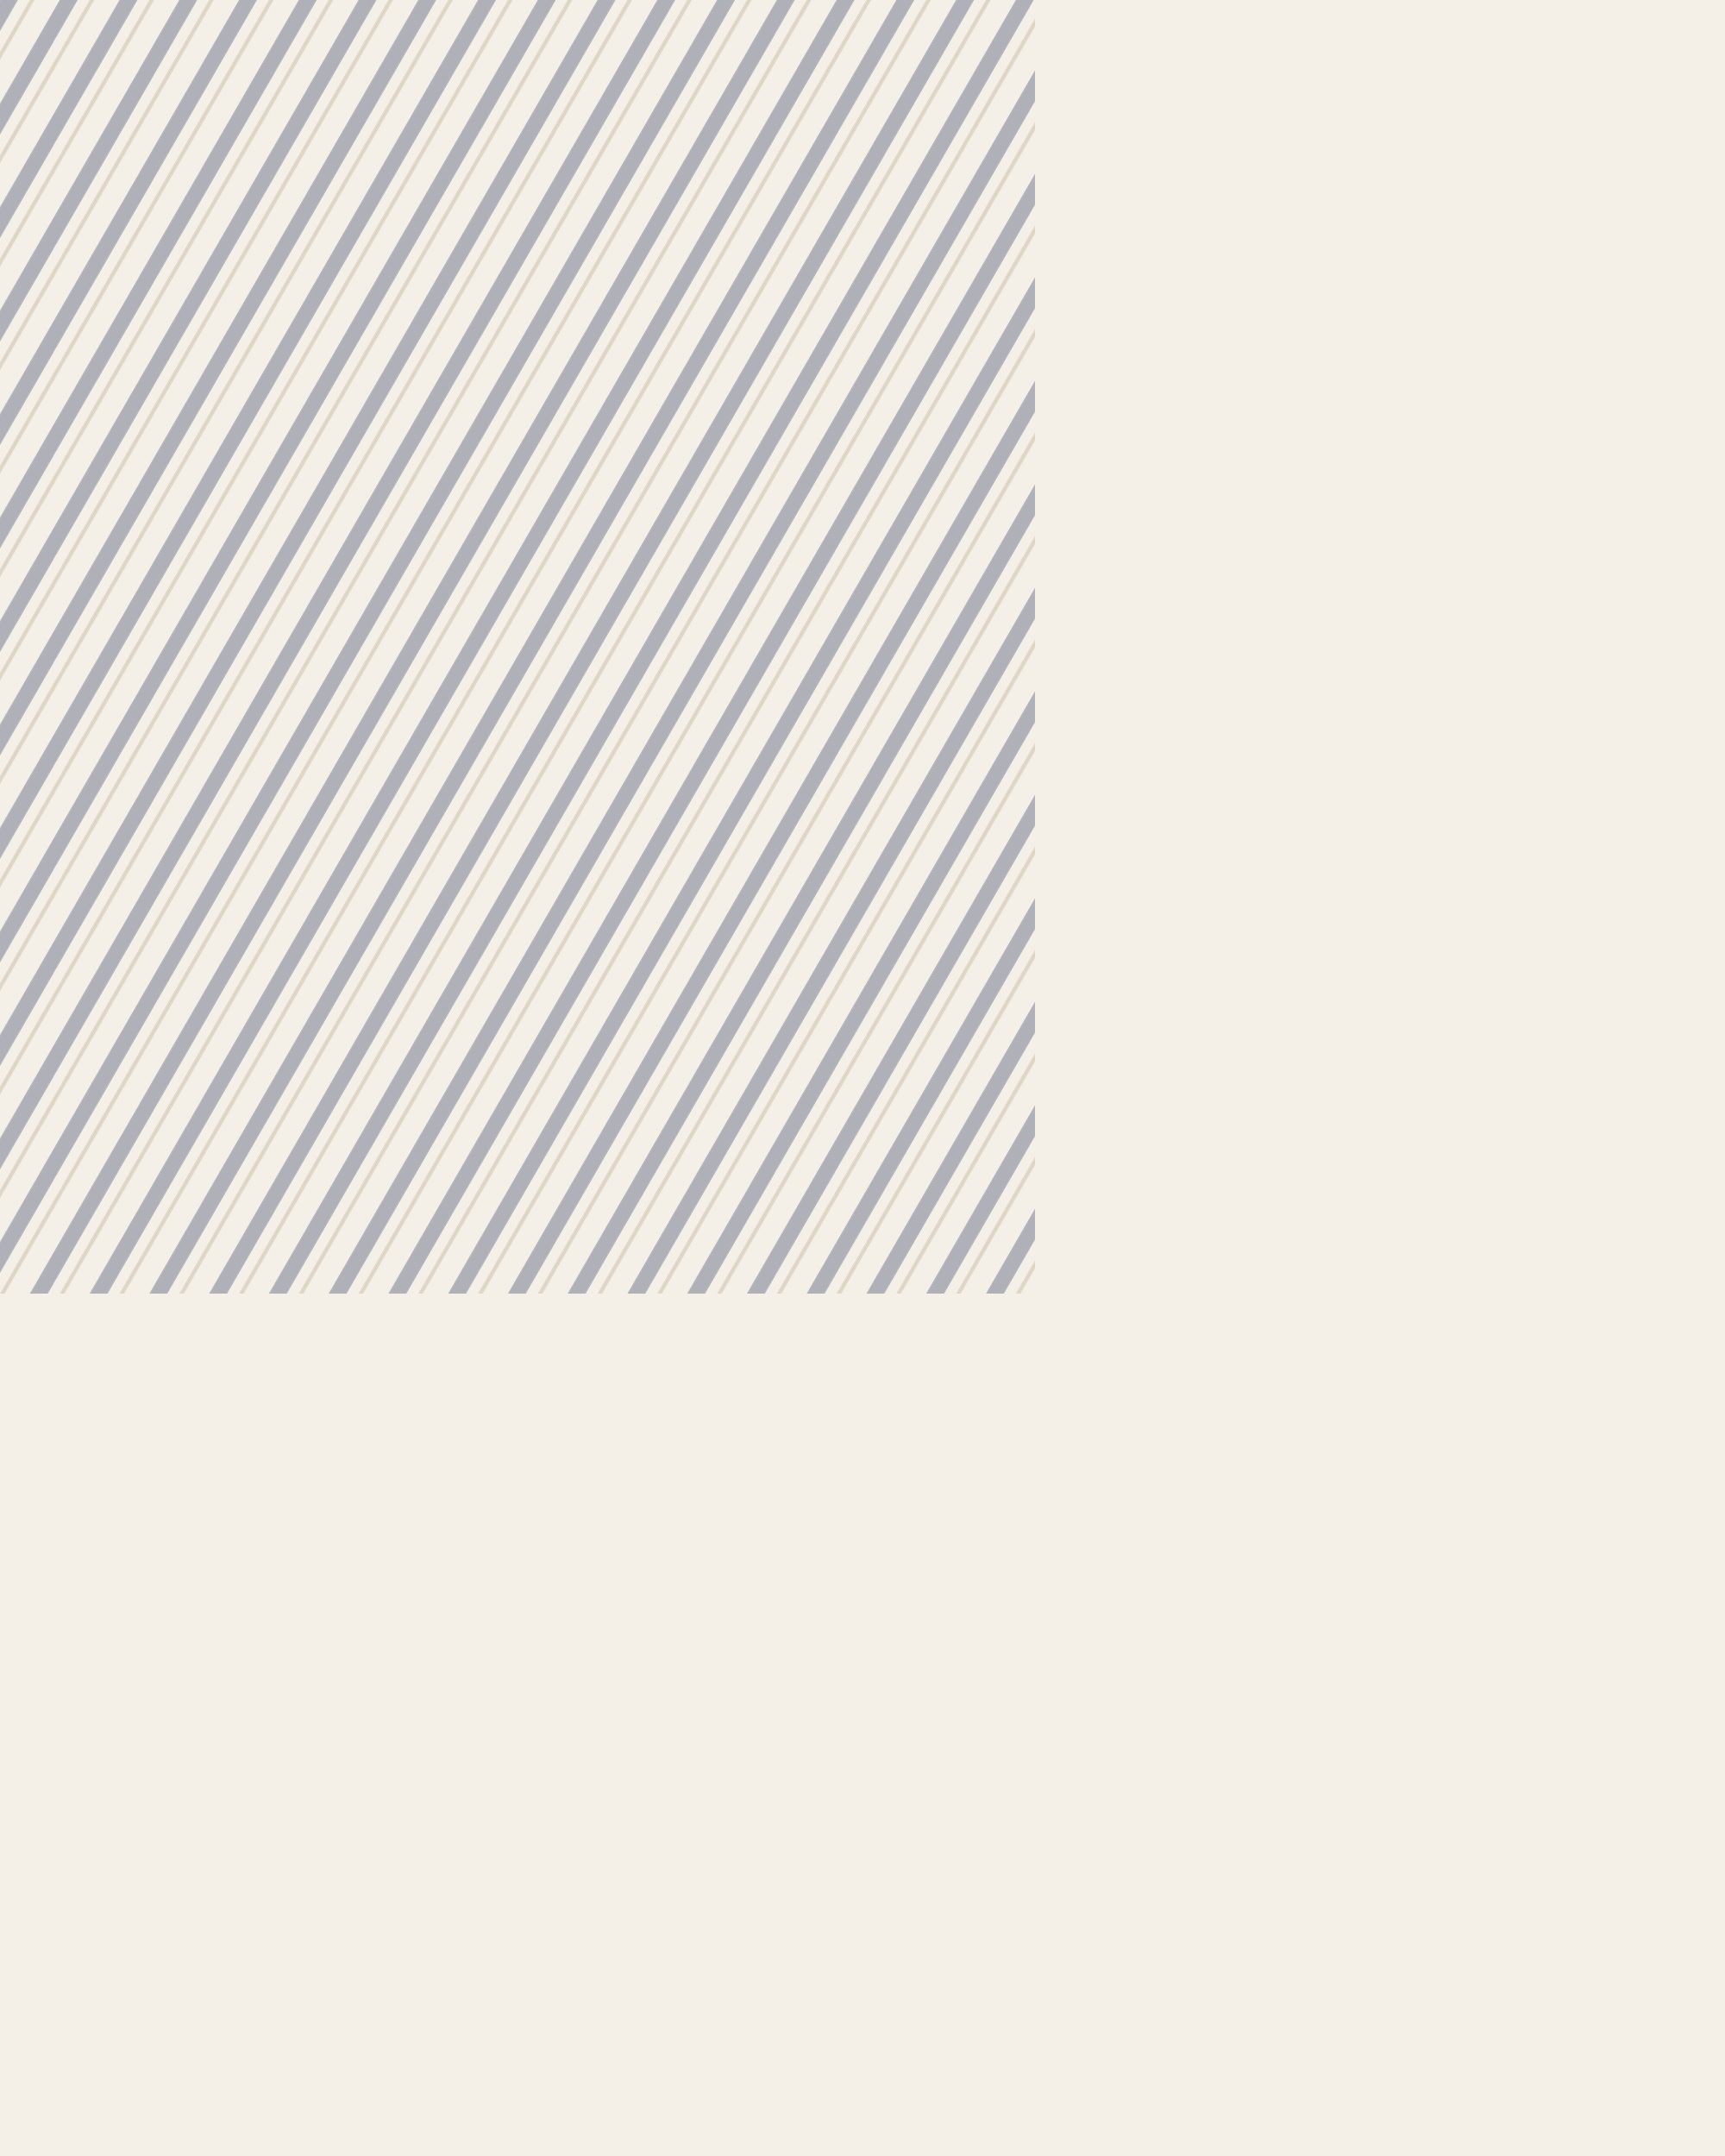
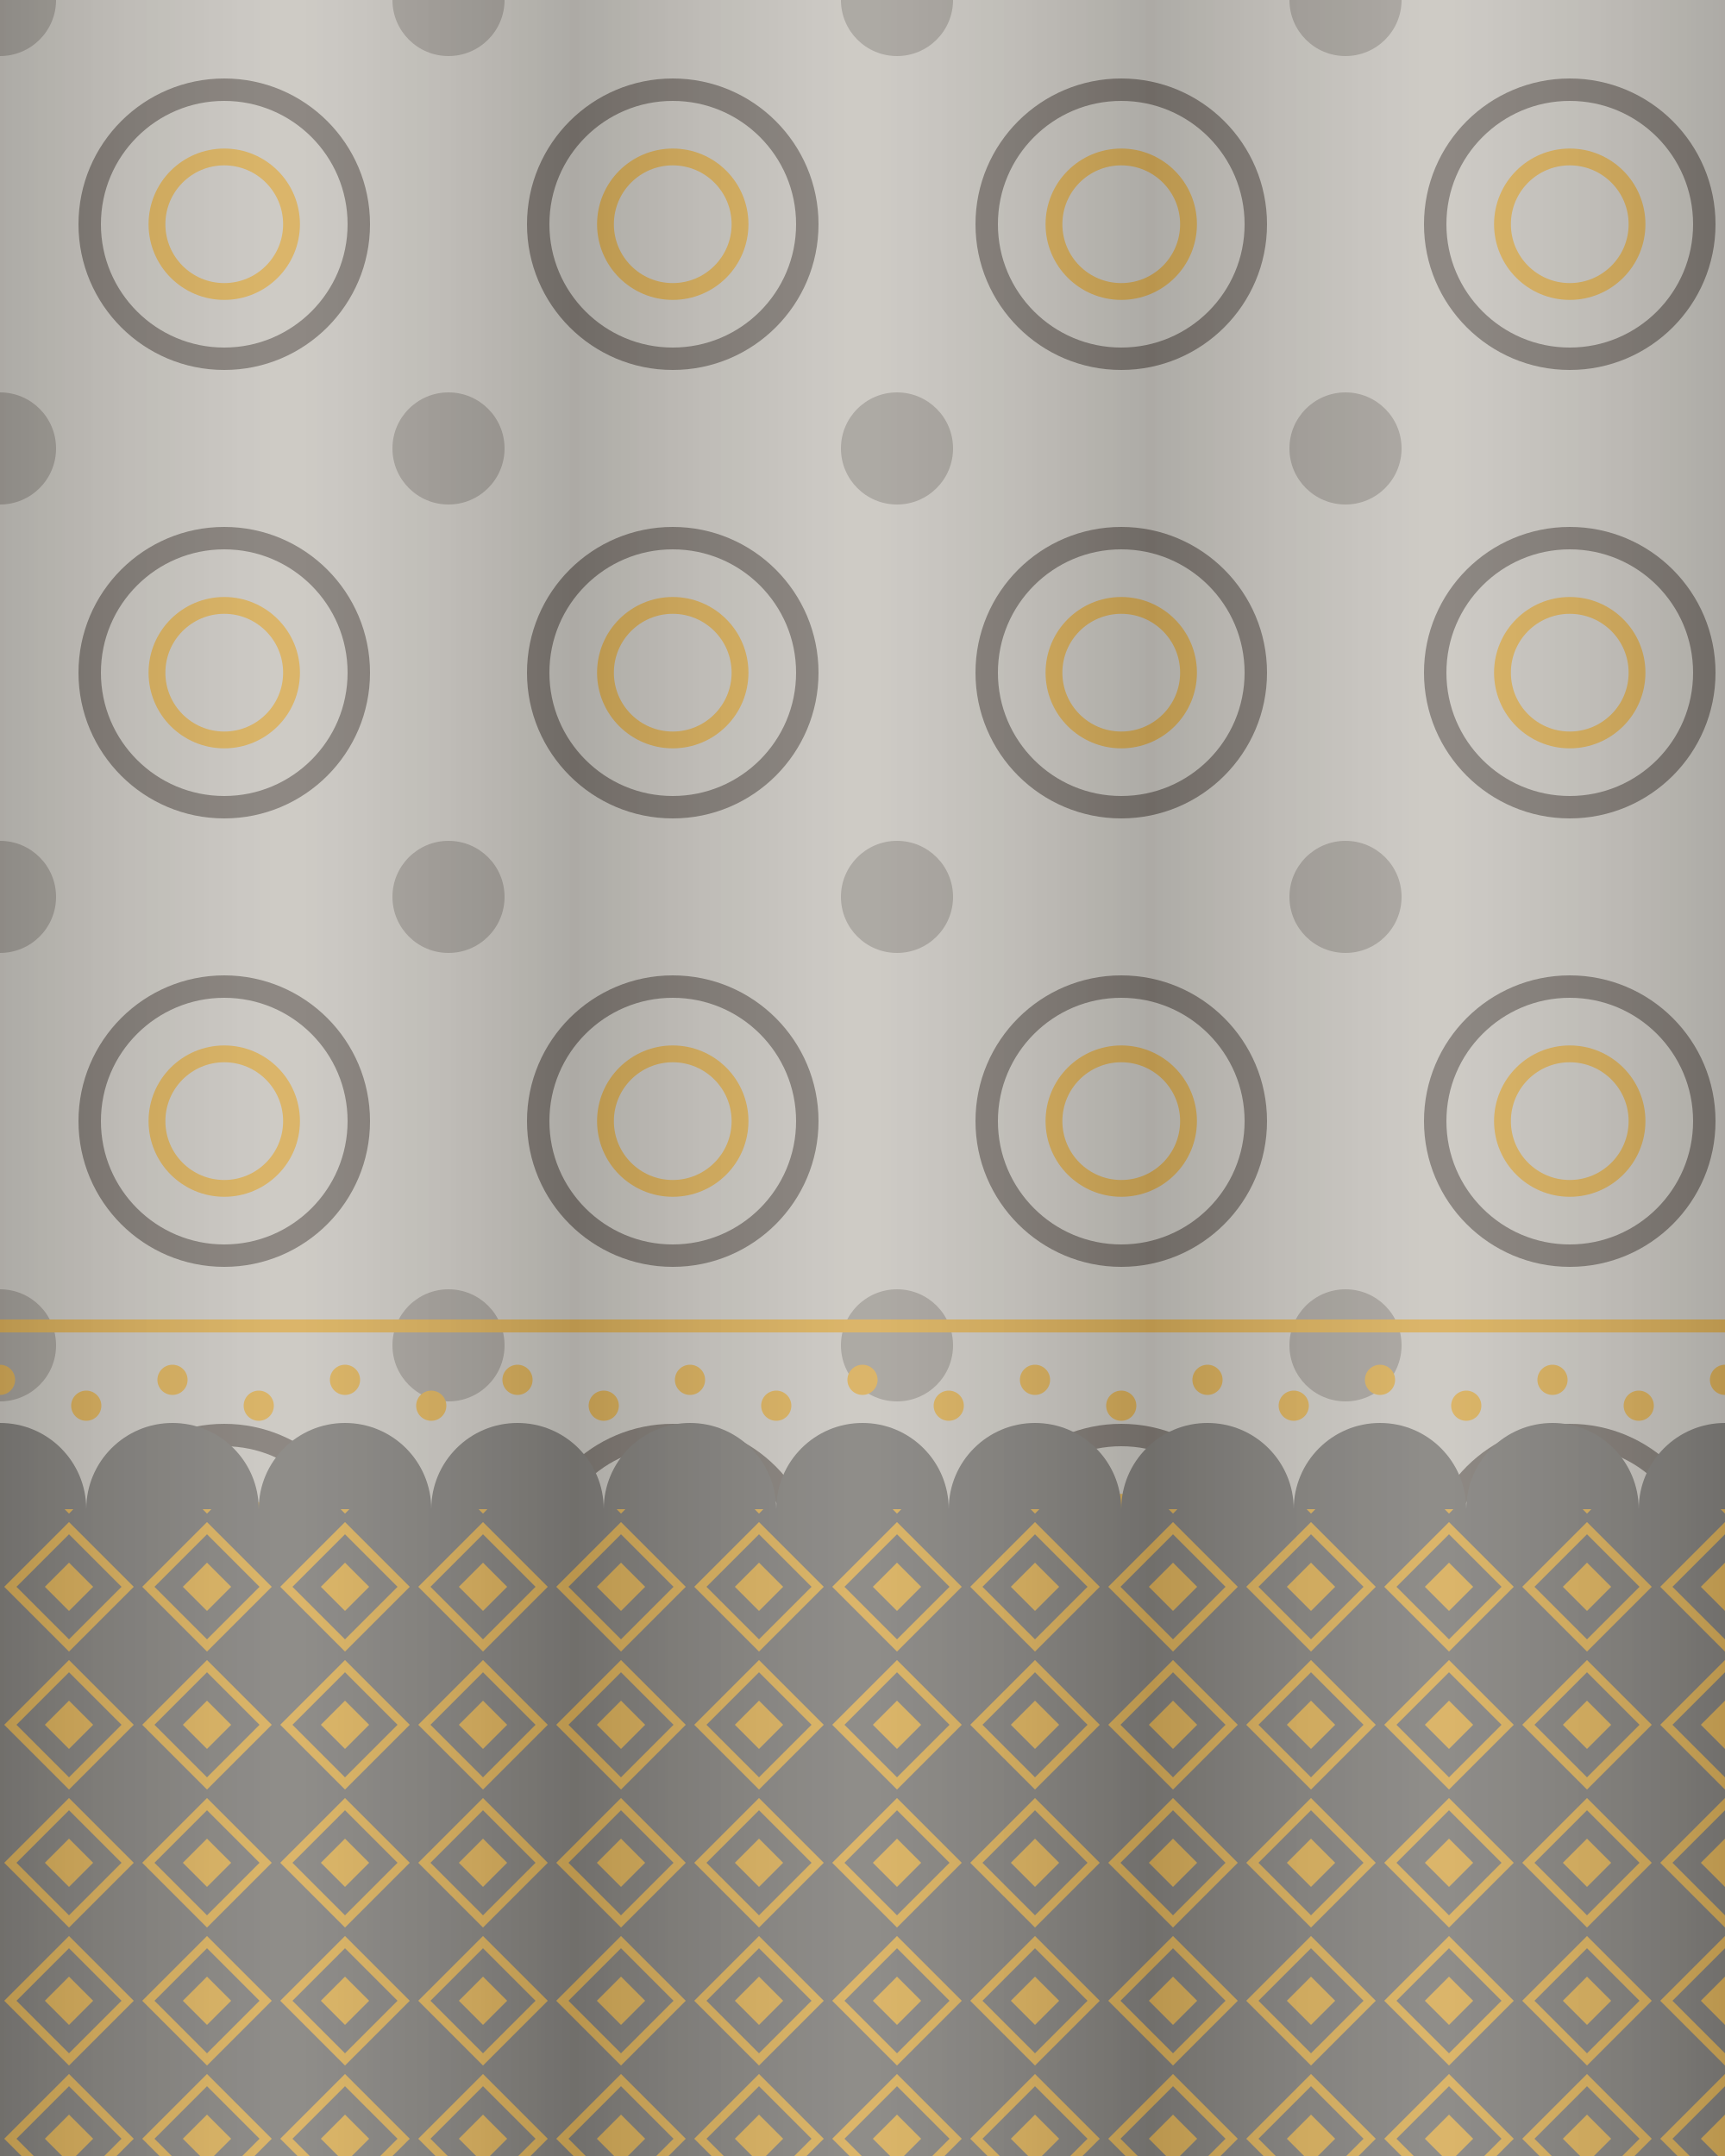
<svg xmlns="http://www.w3.org/2000/svg" viewBox="0 0 800 1000" width="800" height="1000">
  <defs>
-     <pattern id="p" width="40" height="40" patternUnits="userSpaceOnUse" patternTransform="rotate(30)">
-       <rect width="12" height="40" fill="#a8a8b3" />
-       <rect x="20" width="3" height="40" fill="#d9cfbf" />
+     <pattern id="p" width="208" height="208" patternUnits="userSpaceOnUse">
+       <rect width="208" height="208" fill="#c9c6c0" />
+       <g transform="scale(2.6)">
+         <circle cx="40" cy="40" r="24" fill="none" stroke="#827c76" stroke-width="4" />
+         <circle cx="40" cy="40" r="12" fill="none" stroke="#d8ae5a" stroke-width="3" />
+         <circle cx="0" cy="0" r="10" fill="#827c76" opacity=".5" />
+         <circle cx="80" cy="80" r="10" fill="#827c76" opacity=".5" />
+         <circle cx="80" cy="0" r="10" fill="#827c76" opacity=".5" />
+         <circle cx="0" cy="80" r="10" fill="#827c76" opacity=".5" />
+       </g>
    </pattern>
+     <pattern id="b" width="64" height="64" patternUnits="userSpaceOnUse">
+       <rect width="64" height="64" fill="#83817d" />
+       <g transform="scale(0.8)">
+         <path d="M40 6 74 40 40 74 6 40Z" fill="none" stroke="#d8ae5a" stroke-width="5" />
+         <path d="M40 26 54 40 40 54 26 40Z" fill="#d8ae5a" />
+       </g>
+     </pattern>
+     <linearGradient id="f" x1="0" x2="800" gradientUnits="userSpaceOnUse">
+       <stop offset="0" stop-color="#000" stop-opacity="0.14" />
+       <stop offset="0.167" stop-color="#fff" stop-opacity="0.1" />
+       <stop offset="0.333" stop-color="#000" stop-opacity="0.14" />
+       <stop offset="0.5" stop-color="#fff" stop-opacity="0.1" />
+       <stop offset="0.667" stop-color="#000" stop-opacity="0.14" />
+       <stop offset="0.833" stop-color="#fff" stop-opacity="0.1" />
+       <stop offset="1" stop-color="#000" stop-opacity="0.14" />
+     </linearGradient>
  </defs>
-   <rect width="800" height="1000" fill="#f4f0e8" />
-   <rect width="800" height="1000" fill="url(#p)" transform="scale(0.6)" opacity="0.9" />
+   <rect width="800" height="1000" fill="url(#p)" />
+   <circle cx="0" cy="700" r="40" fill="#83817d" />
+   <circle cx="80" cy="700" r="40" fill="#83817d" />
+   <circle cx="160" cy="700" r="40" fill="#83817d" />
+   <circle cx="240" cy="700" r="40" fill="#83817d" />
+   <circle cx="320" cy="700" r="40" fill="#83817d" />
+   <circle cx="400" cy="700" r="40" fill="#83817d" />
+   <circle cx="480" cy="700" r="40" fill="#83817d" />
+   <circle cx="560" cy="700" r="40" fill="#83817d" />
+   <circle cx="640" cy="700" r="40" fill="#83817d" />
+   <circle cx="720" cy="700" r="40" fill="#83817d" />
+   <circle cx="800" cy="700" r="40" fill="#83817d" />
+   <rect y="700" width="800" height="300" fill="url(#b)" />
+   <rect y="612" width="800" height="6" fill="#d8ae5a" />
+   <circle cx="0" cy="640" r="7" fill="#d8ae5a" />
+   <circle cx="40" cy="652" r="7" fill="#d8ae5a" />
+   <circle cx="80" cy="640" r="7" fill="#d8ae5a" />
+   <circle cx="120" cy="652" r="7" fill="#d8ae5a" />
+   <circle cx="160" cy="640" r="7" fill="#d8ae5a" />
+   <circle cx="200" cy="652" r="7" fill="#d8ae5a" />
+   <circle cx="240" cy="640" r="7" fill="#d8ae5a" />
+   <circle cx="280" cy="652" r="7" fill="#d8ae5a" />
+   <circle cx="320" cy="640" r="7" fill="#d8ae5a" />
+   <circle cx="360" cy="652" r="7" fill="#d8ae5a" />
+   <circle cx="400" cy="640" r="7" fill="#d8ae5a" />
+   <circle cx="440" cy="652" r="7" fill="#d8ae5a" />
+   <circle cx="480" cy="640" r="7" fill="#d8ae5a" />
+   <circle cx="520" cy="652" r="7" fill="#d8ae5a" />
+   <circle cx="560" cy="640" r="7" fill="#d8ae5a" />
+   <circle cx="600" cy="652" r="7" fill="#d8ae5a" />
+   <circle cx="640" cy="640" r="7" fill="#d8ae5a" />
+   <circle cx="680" cy="652" r="7" fill="#d8ae5a" />
+   <circle cx="720" cy="640" r="7" fill="#d8ae5a" />
+   <circle cx="760" cy="652" r="7" fill="#d8ae5a" />
+   <circle cx="800" cy="640" r="7" fill="#d8ae5a" />
+   <rect width="800" height="1000" fill="url(#f)" />
</svg>
